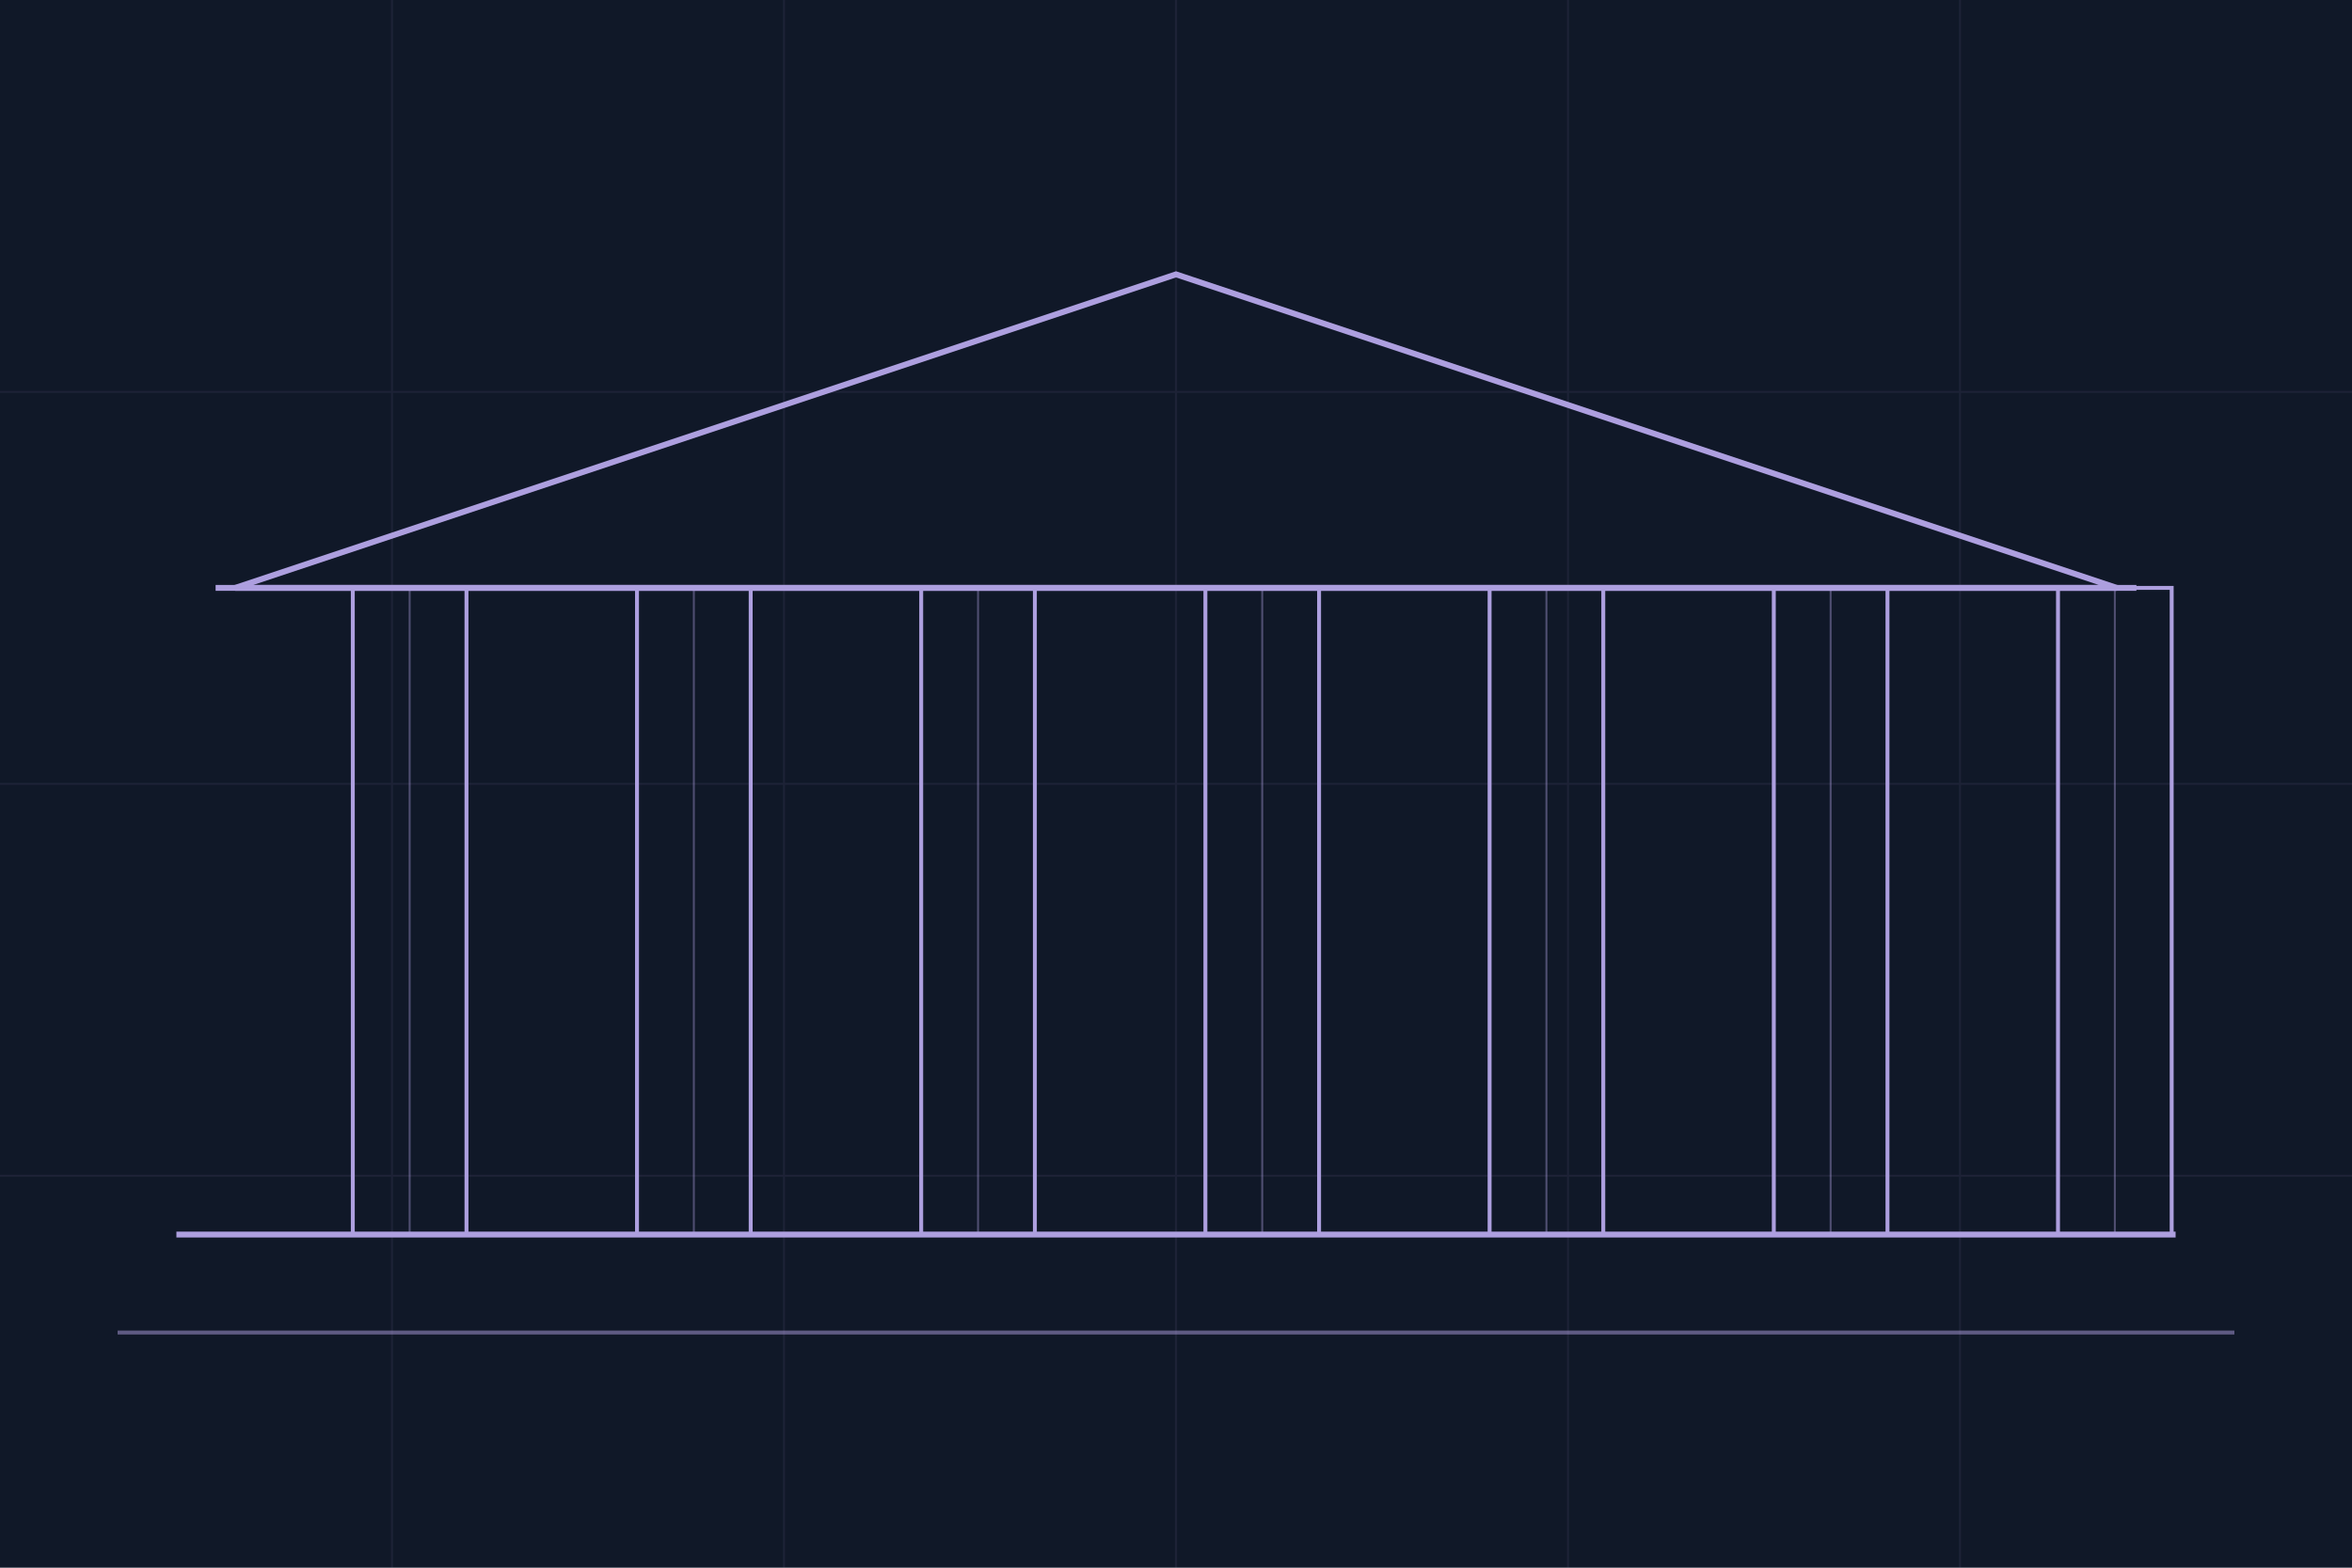
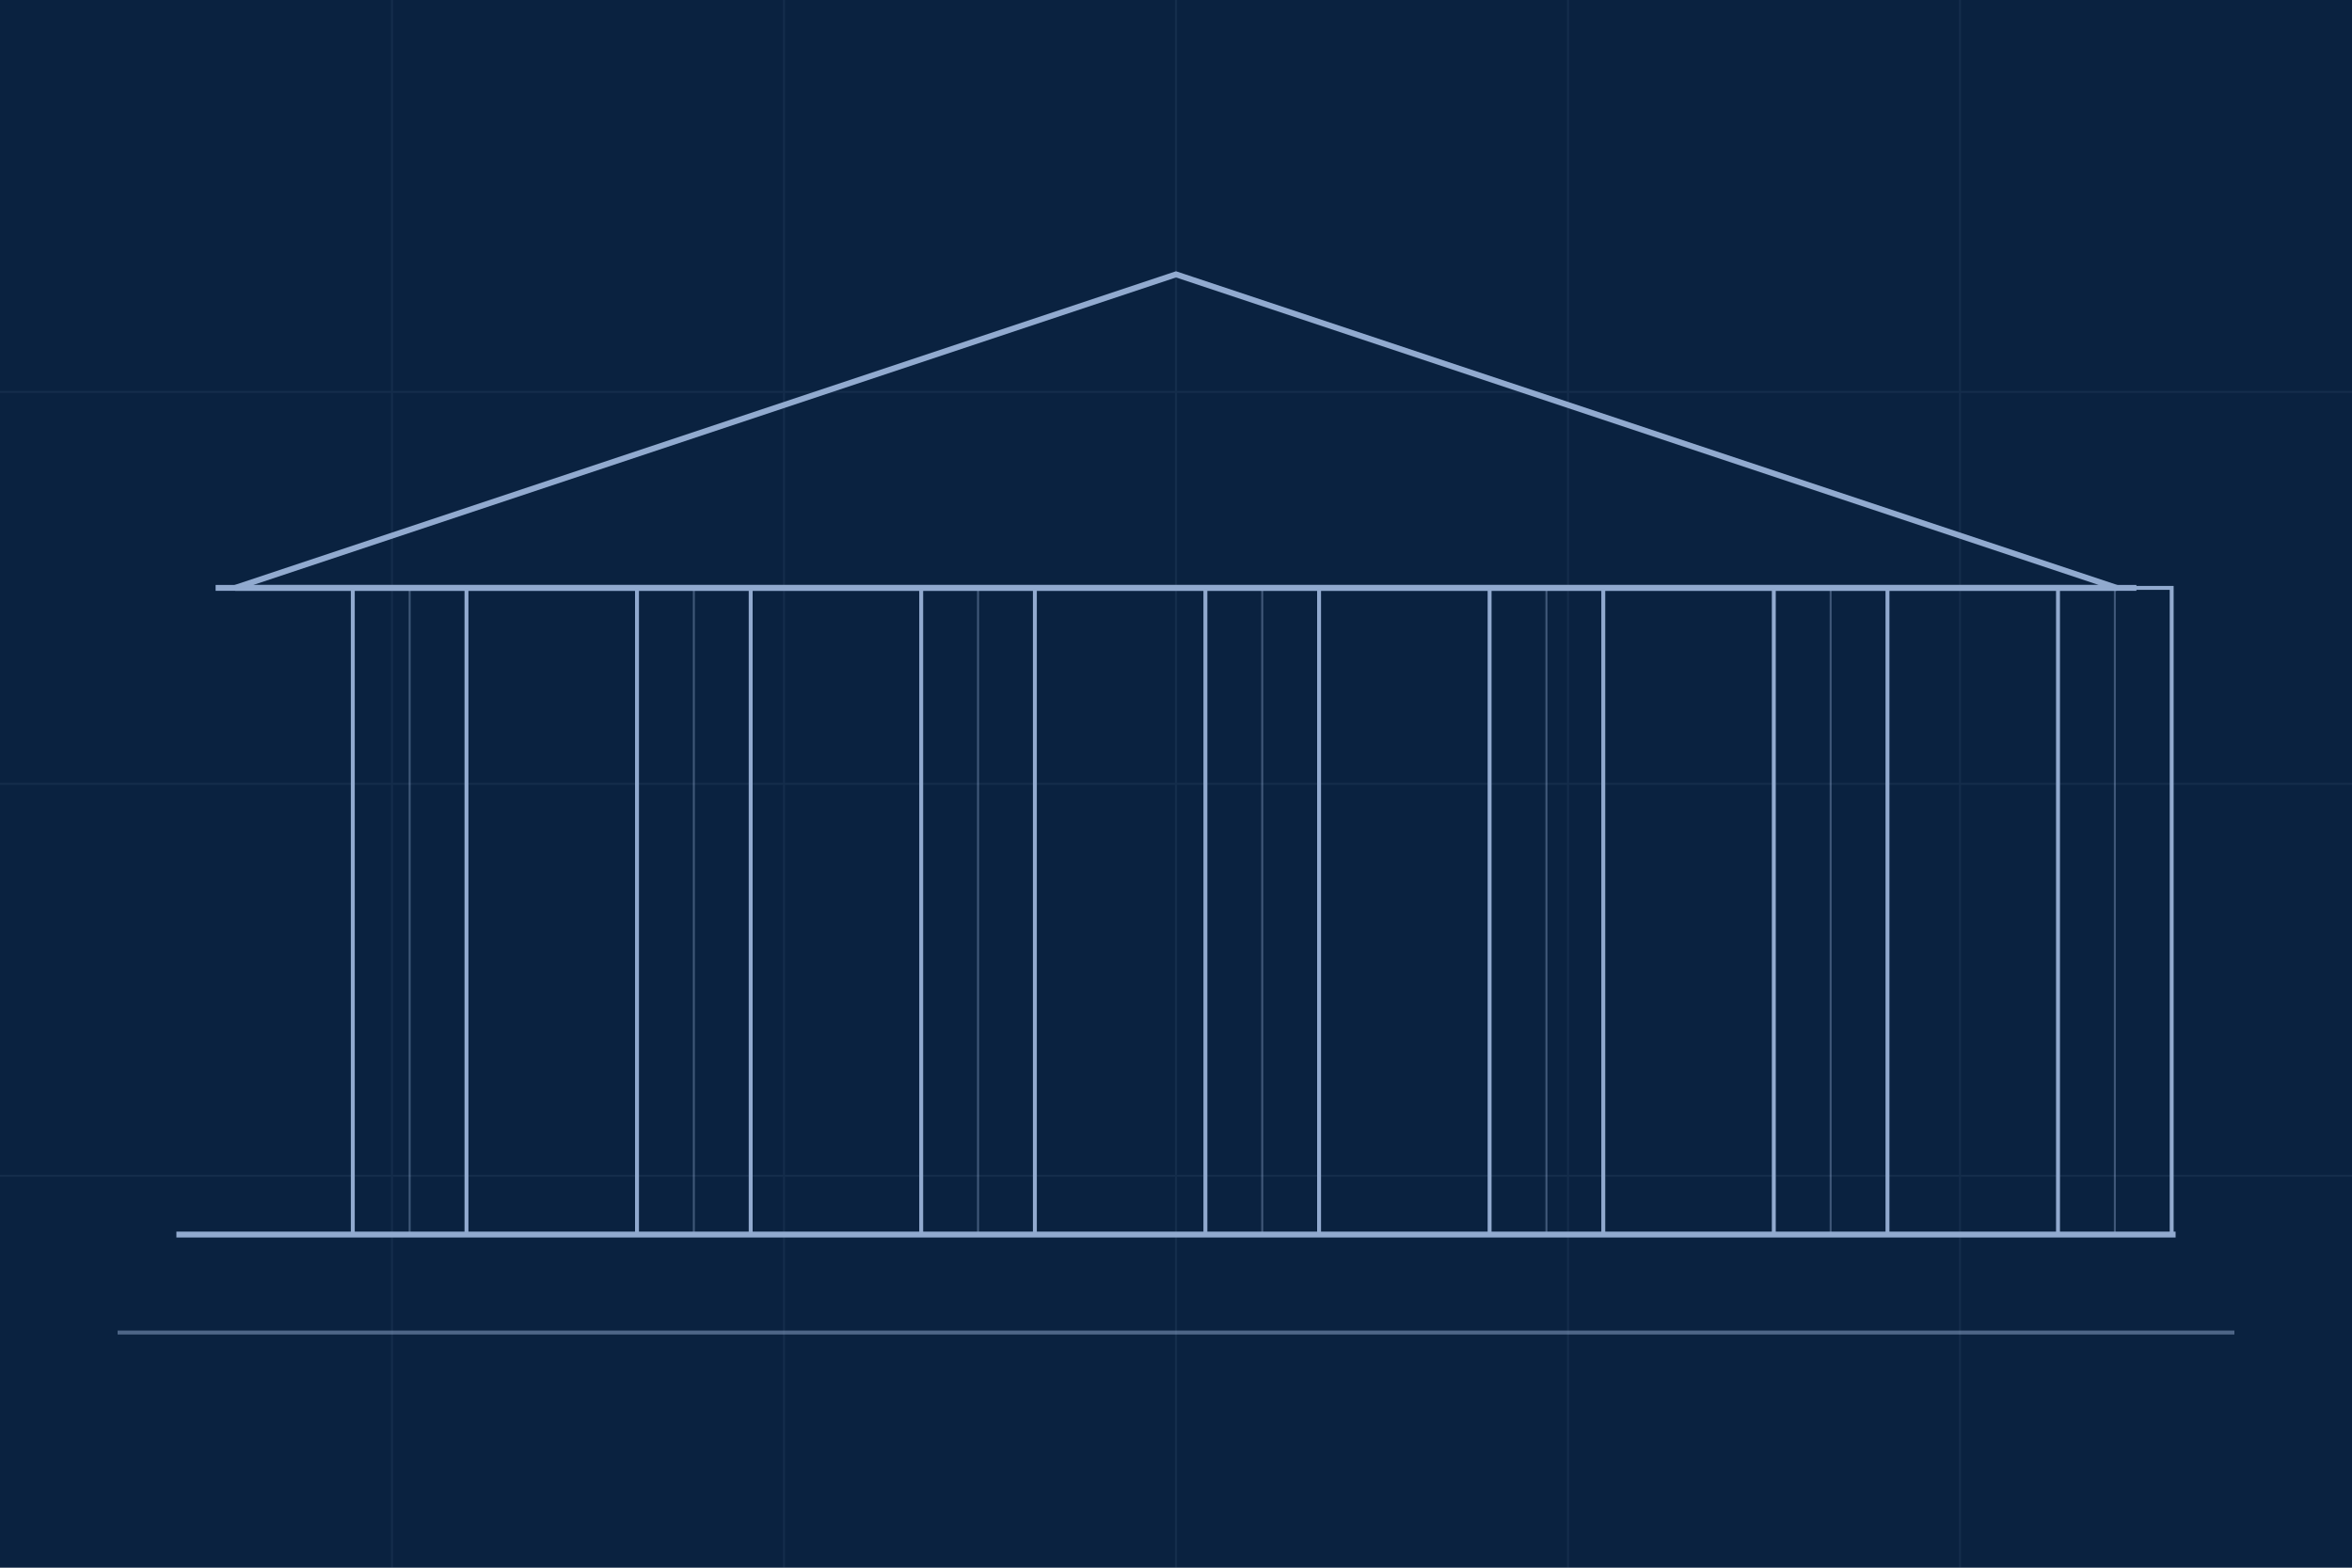
<svg xmlns="http://www.w3.org/2000/svg" viewBox="0 0 1200 800" width="1200" height="800" role="img">
-   <rect width="1200" height="800" fill="#101828" />
-   <g stroke="#c9b6ff" fill="none" stroke-width="2" opacity="0.85">
+   <rect width="1200" height="800" fill="#0a2240" />
+   <g stroke="#a9c2e8" fill="none" stroke-width="2" opacity="0.85">
    <g opacity="0.08" stroke-width="1">
      <line x1="200" y1="0" x2="200" y2="800" />
      <line x1="400" y1="0" x2="400" y2="800" />
      <line x1="600" y1="0" x2="600" y2="800" />
      <line x1="800" y1="0" x2="800" y2="800" />
      <line x1="1000" y1="0" x2="1000" y2="800" />
      <line x1="0" y1="200" x2="1200" y2="200" />
      <line x1="0" y1="400" x2="1200" y2="400" />
      <line x1="0" y1="600" x2="1200" y2="600" />
    </g>
    <path d="M120 300 L600 140 L1080 300 Z" stroke-width="3" />
    <line x1="110" y1="300" x2="1090" y2="300" stroke-width="3" />
    <rect x="180" y="300" width="58" height="330" stroke-width="2" />
    <line x1="209" y1="300" x2="209" y2="630" opacity="0.4" stroke-width="1" />
    <rect x="325" y="300" width="58" height="330" stroke-width="2" />
    <line x1="354" y1="300" x2="354" y2="630" opacity="0.4" stroke-width="1" />
    <rect x="470" y="300" width="58" height="330" stroke-width="2" />
    <line x1="499" y1="300" x2="499" y2="630" opacity="0.4" stroke-width="1" />
    <rect x="615" y="300" width="58" height="330" stroke-width="2" />
    <line x1="644" y1="300" x2="644" y2="630" opacity="0.4" stroke-width="1" />
    <rect x="760" y="300" width="58" height="330" stroke-width="2" />
    <line x1="789" y1="300" x2="789" y2="630" opacity="0.4" stroke-width="1" />
    <rect x="905" y="300" width="58" height="330" stroke-width="2" />
    <line x1="934" y1="300" x2="934" y2="630" opacity="0.4" stroke-width="1" />
    <rect x="1050" y="300" width="58" height="330" stroke-width="2" />
    <line x1="1079" y1="300" x2="1079" y2="630" opacity="0.4" stroke-width="1" />
    <line x1="90" y1="630" x2="1110" y2="630" stroke-width="3" />
    <line x1="60" y1="680" x2="1140" y2="680" stroke-width="2" opacity="0.5" />
  </g>
</svg>
